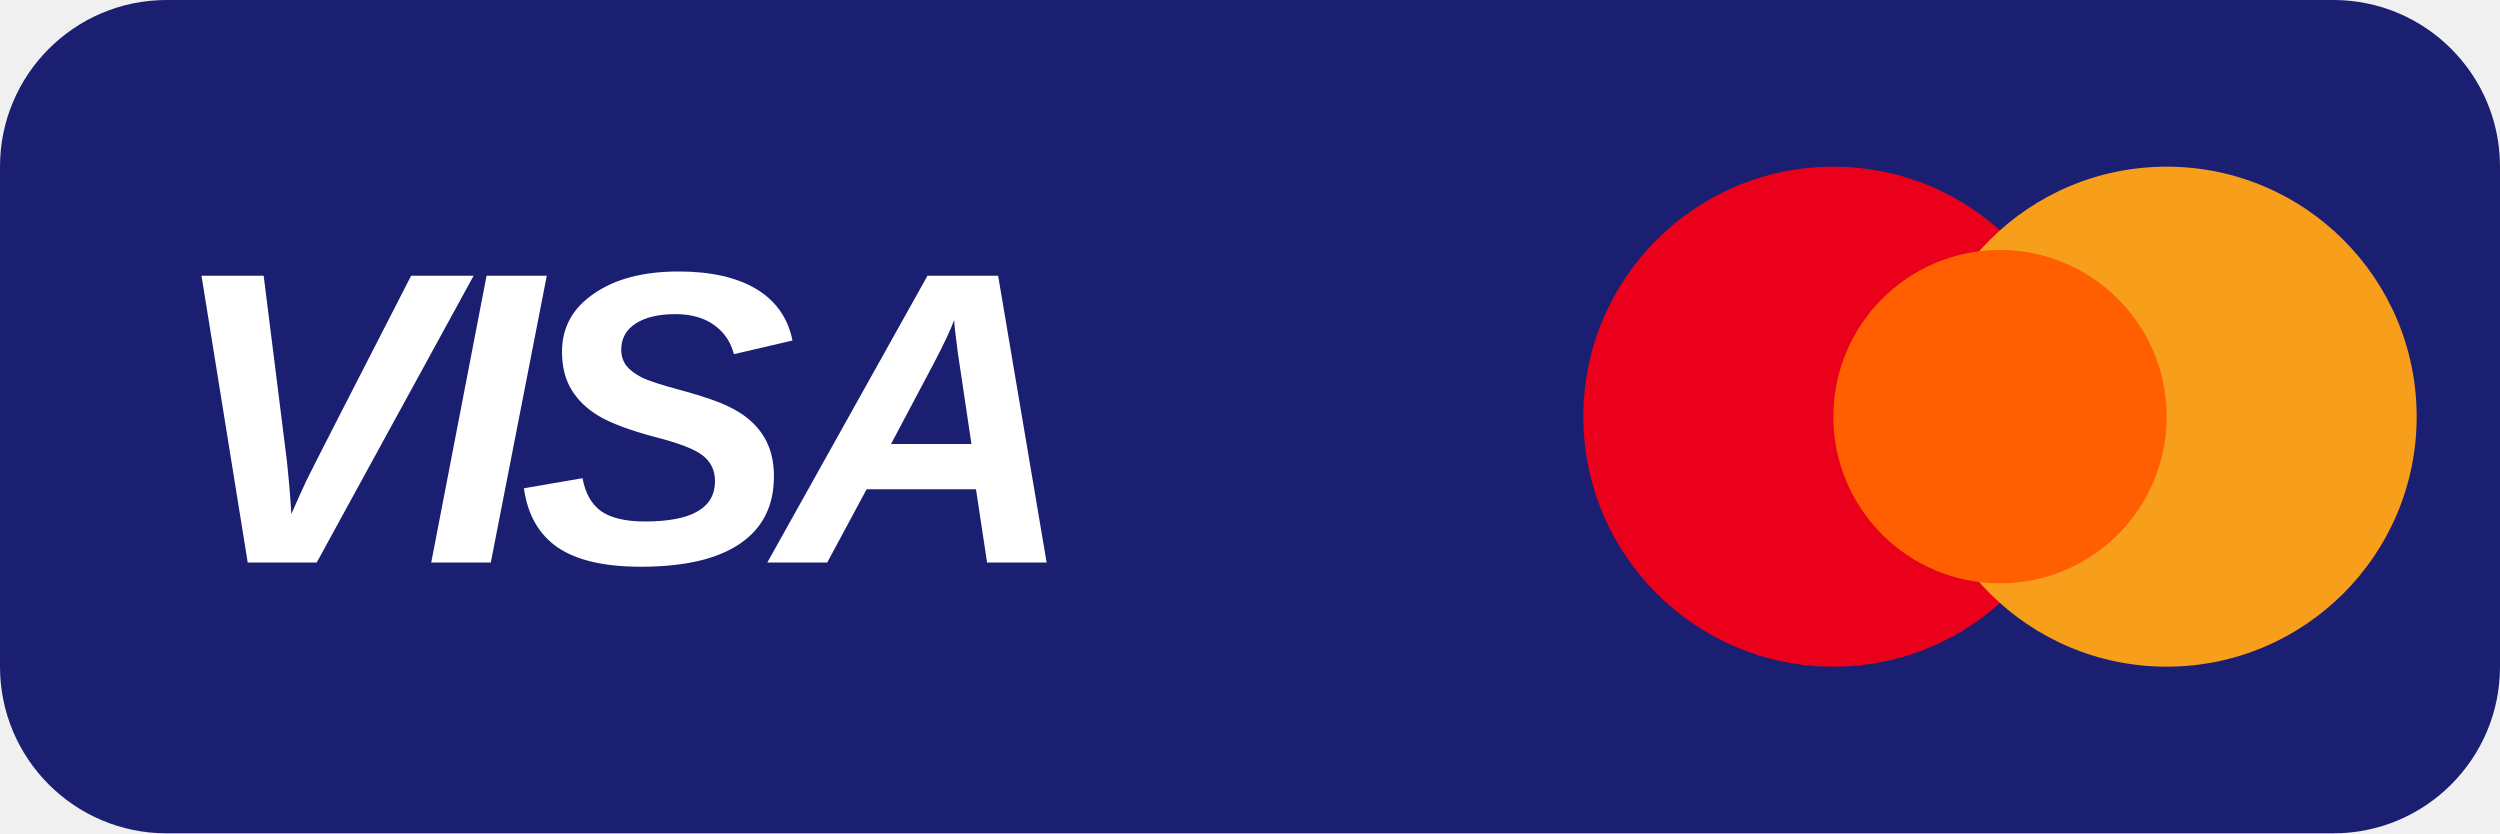
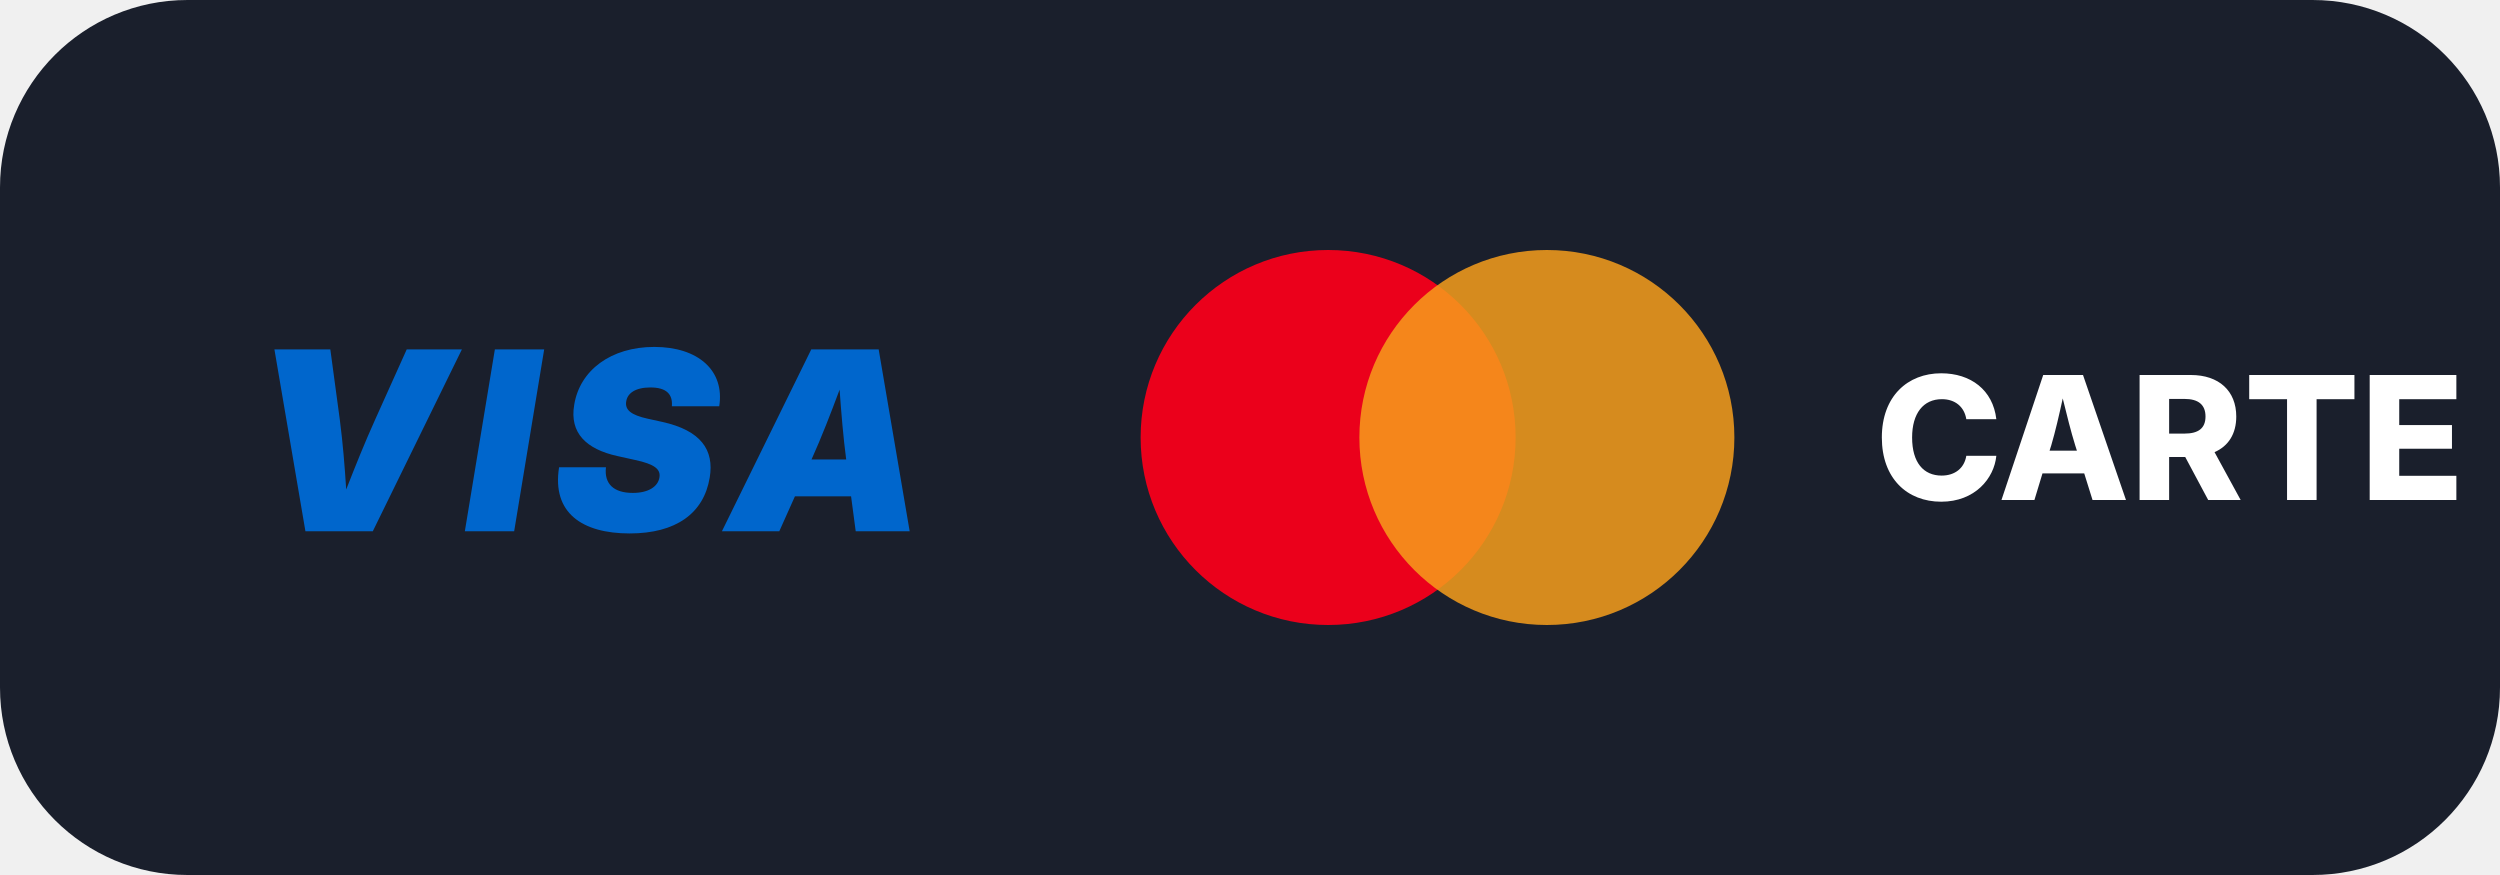
- <svg xmlns="http://www.w3.org/2000/svg" viewBox="0 0 120 40" width="120" height="40">
-   <rect width="120" height="40" rx="8" fill="#1A1F71" />
-   <text x="8" y="27" font-family="Arial, sans-serif" font-size="20" font-weight="900" fill="#FFFFFF" letter-spacing="-1" font-style="italic">VISA</text>
-   <circle cx="88" cy="20" r="12" fill="#EB001B" />
-   <circle cx="104" cy="20" r="12" fill="#F79E1B" />
-   <circle cx="96" cy="20" r="8" fill="#FF5F00" />
+ <svg xmlns="http://www.w3.org/2000/svg" viewBox="0 0 160 56" width="160" height="56">
+   <rect width="160" height="56" rx="12" fill="#1A1F2C" />
+   <text x="16" y="34" font-family="'Inter', Arial, sans-serif" font-size="16" font-style="italic" font-weight="900" fill="#0066CC" letter-spacing="1">VISA</text>
+   <circle cx="85" cy="28" r="12" fill="#EB001B" />
+   <circle cx="99" cy="28" r="12" fill="#F79E1B" fill-opacity="0.85" />
+   <text x="120" y="32" font-family="'Inter', Arial, sans-serif" font-size="11" font-weight="800" fill="#FFFFFF">CARTE</text>
</svg>
